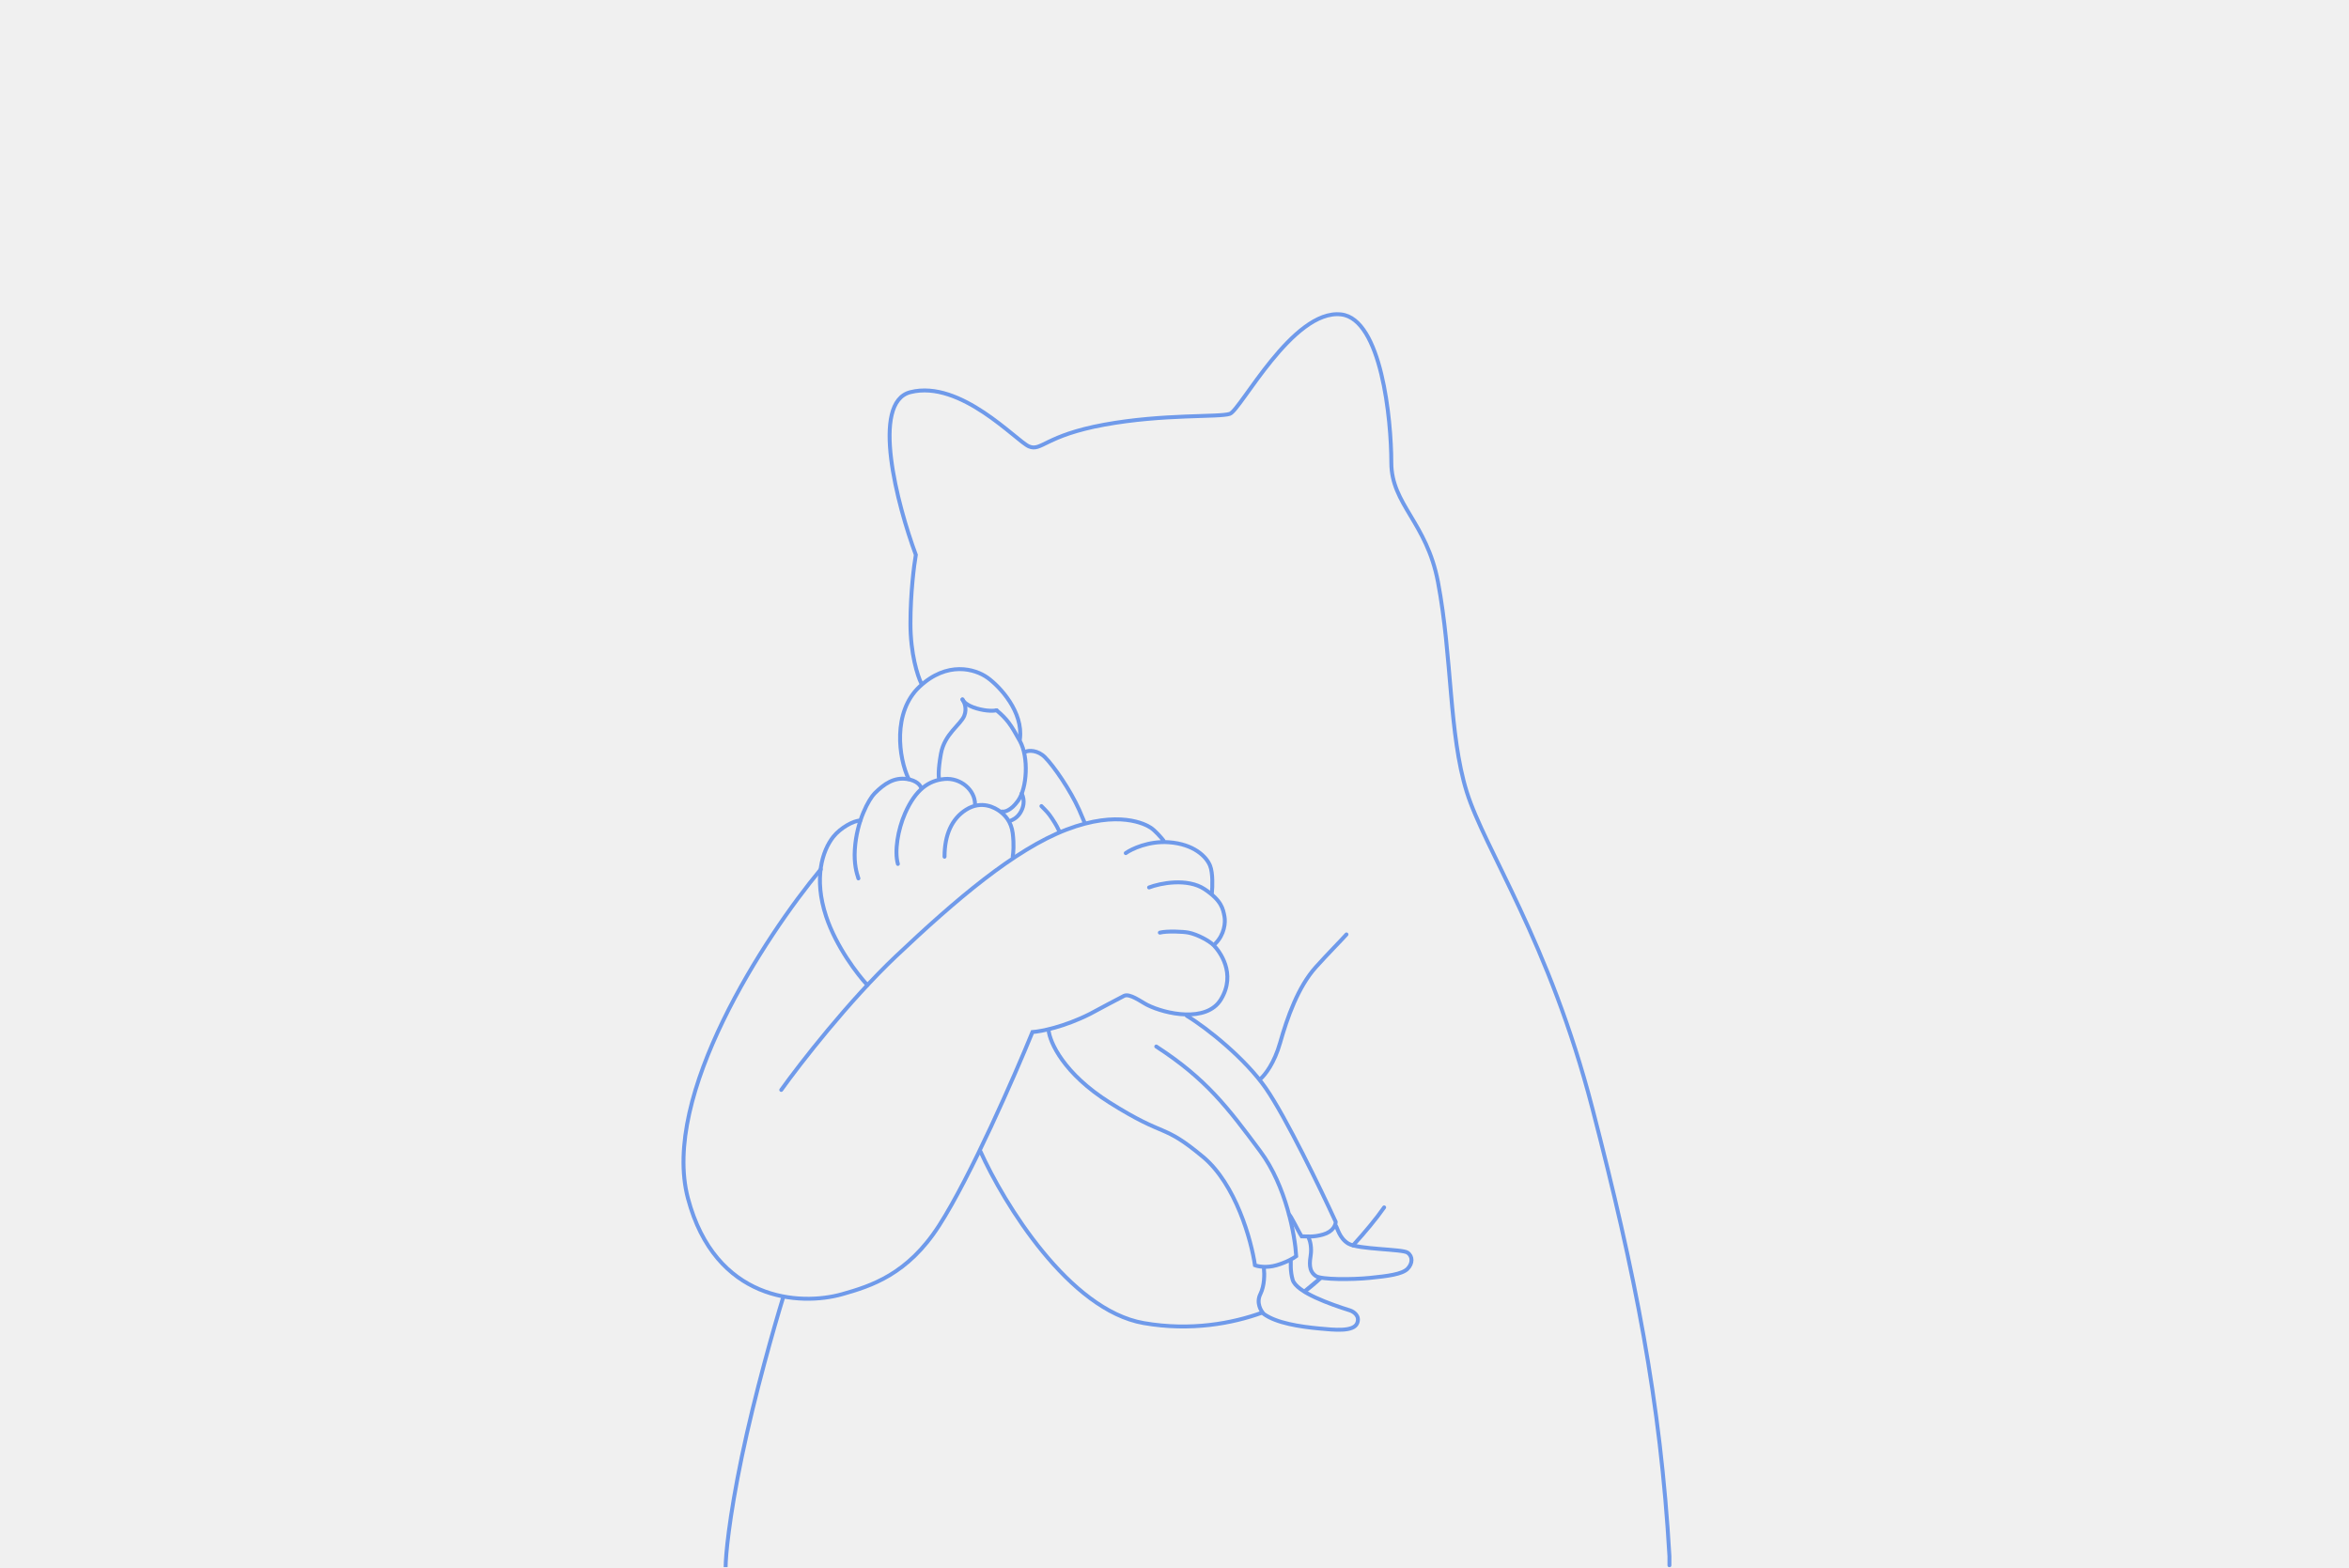
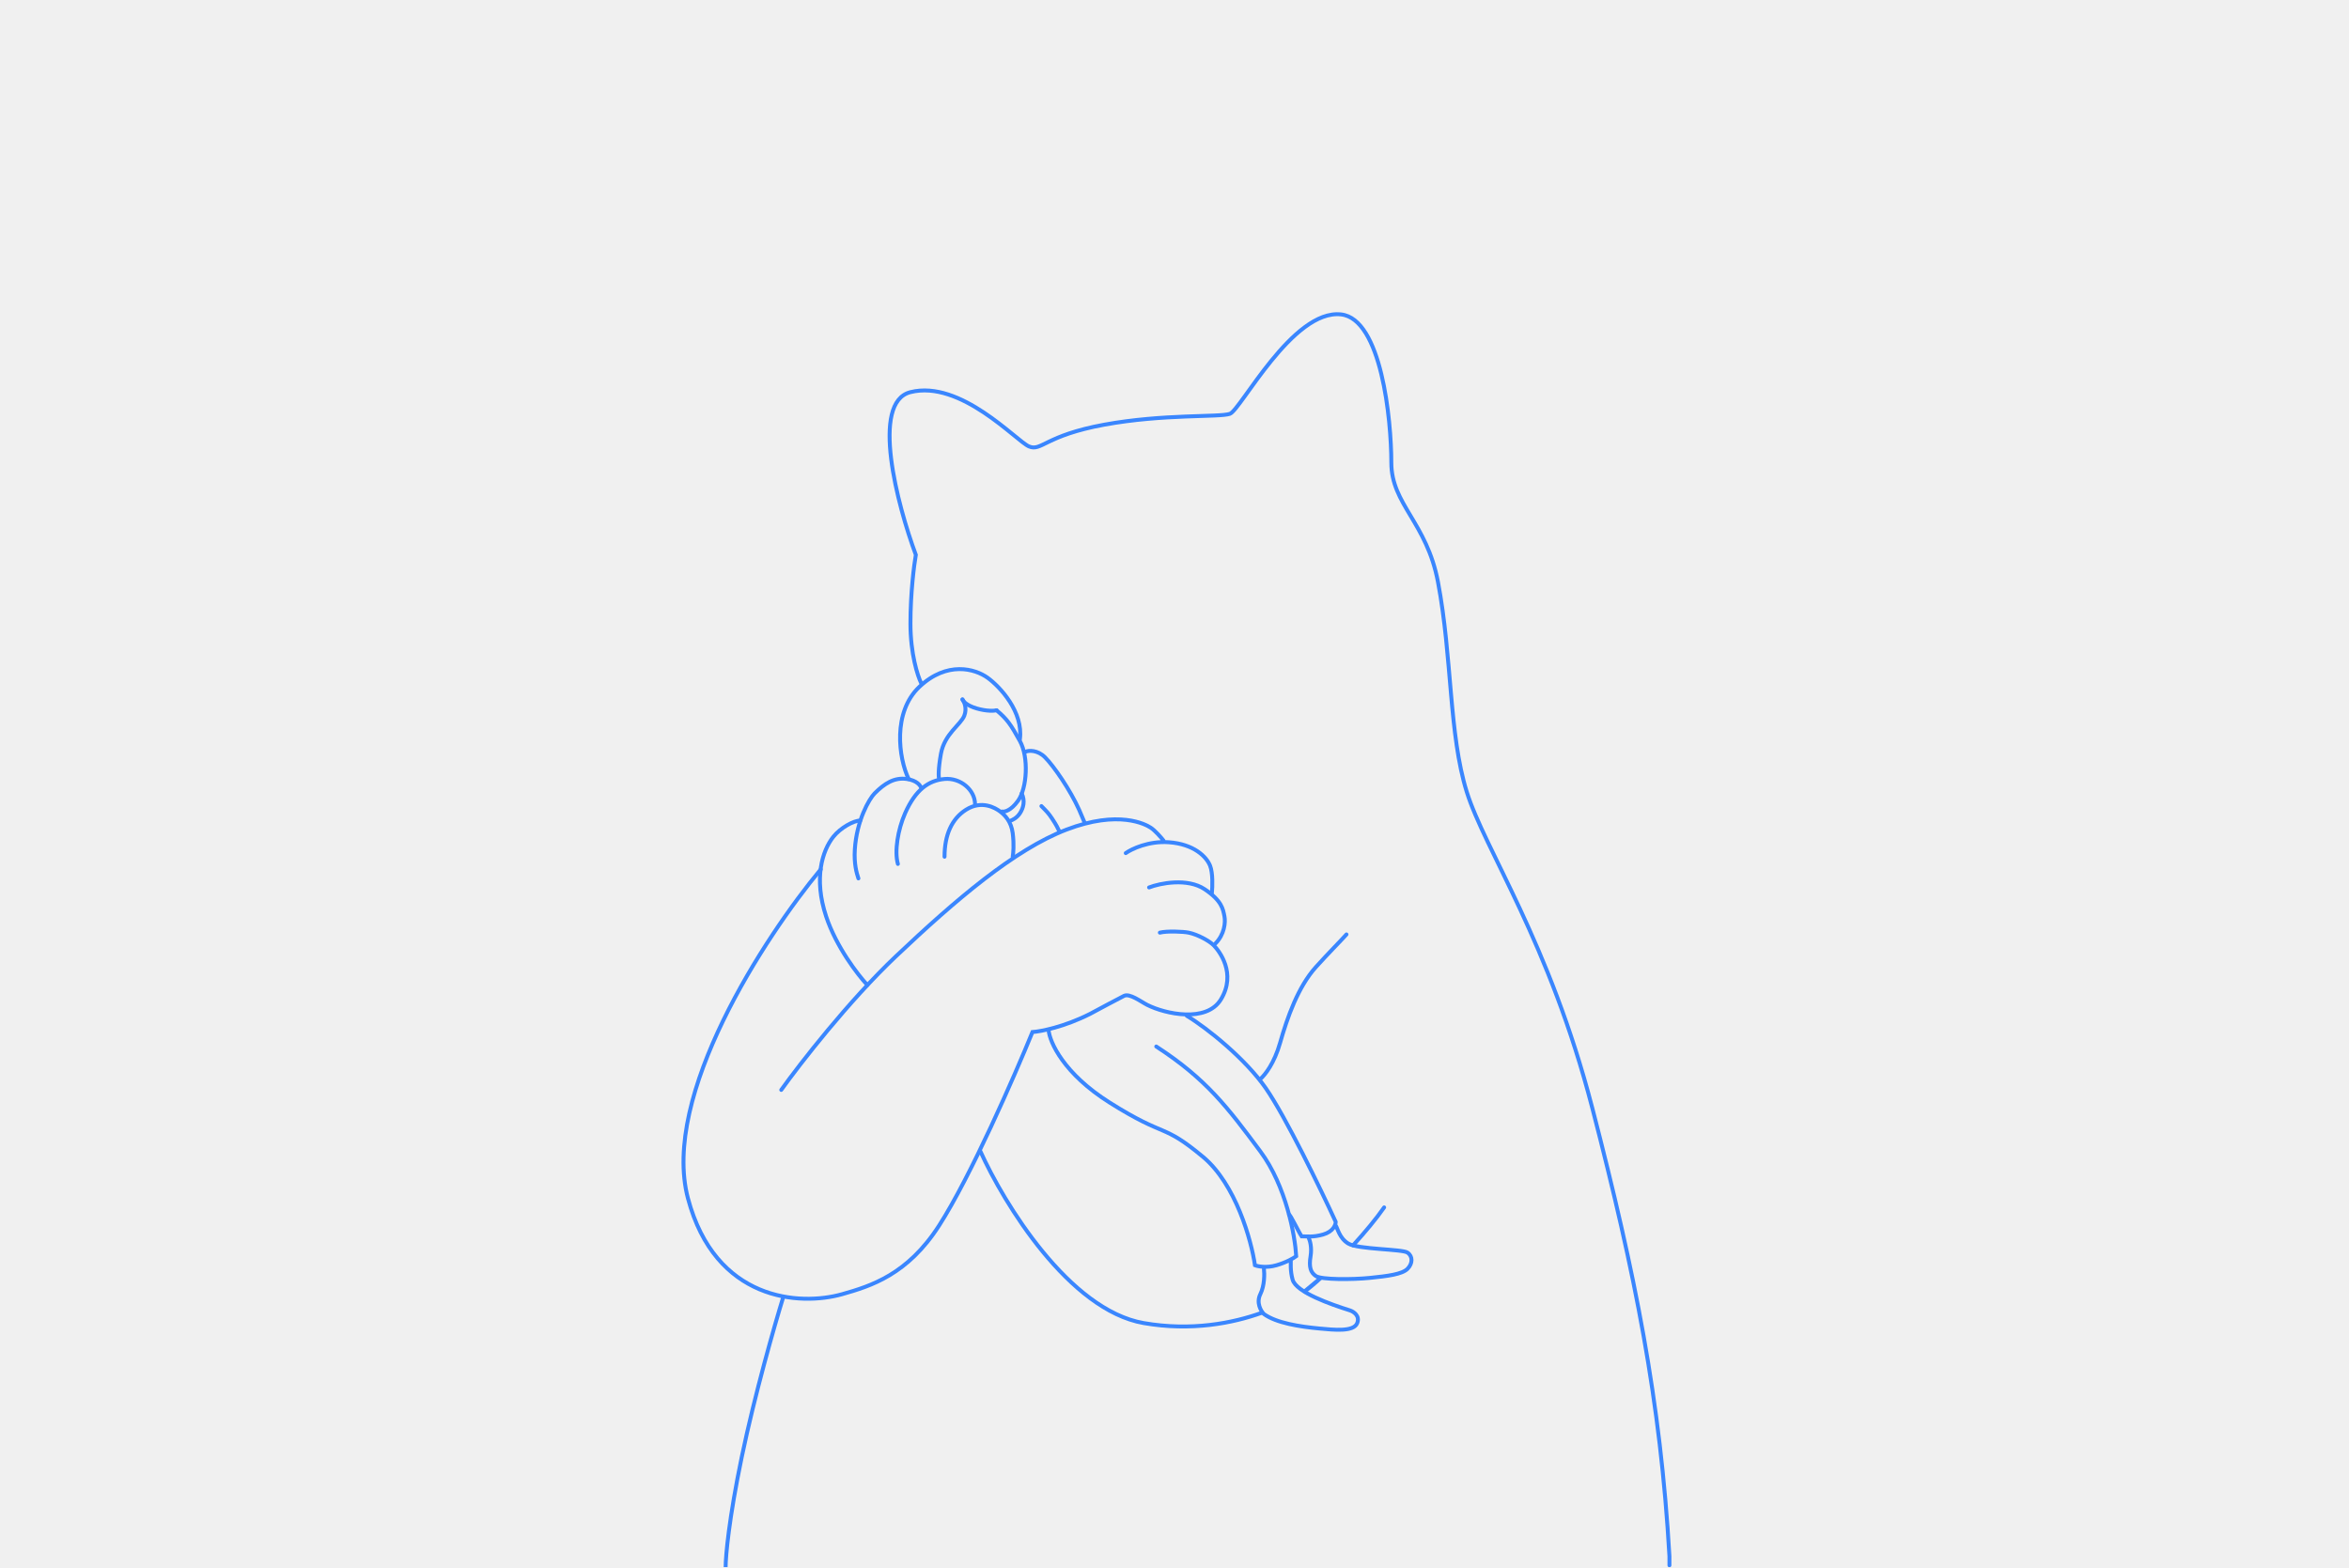
<svg xmlns="http://www.w3.org/2000/svg" width="598" height="399" viewBox="0 0 598 399" fill="none">
  <g clip-path="url(#clip0_182_856)">
-     <path d="M261.012 191.432C261.926 190.971 264.21 190.971 266.037 192.812C268.321 195.113 272.432 201.097 274.716 206.159L276.086 209.381M265.123 205.239C266.494 206.619 266.95 207.08 267.864 208.46C269.011 210.193 269.234 210.762 269.691 211.682" stroke="#6F9AEA" stroke-linecap="round" />
-     <path d="M260.099 202.018C261.012 203.859 260.555 205.7 259.642 207.08C258.782 208.38 257.662 208.768 257.358 208.921" stroke="#6F9AEA" stroke-linecap="round" />
-     <path d="M199.345 330.424C197.214 337.327 192.128 355.093 188.839 370.925C185.55 386.757 184.728 396.238 184.728 399" stroke="#6F9AEA" stroke-linecap="round" />
-     <path d="M208.938 221.347C194.778 238.376 168.193 278.969 175.136 305.11C182.079 331.252 203.609 332.571 214.42 329.503C221.728 327.429 231.047 324.533 239.086 312.014C247.126 299.495 258.272 273.967 262.839 262.768C264.971 262.615 270.879 261.48 277.457 258.166C279.741 256.939 284.674 254.3 286.136 253.564C287.597 252.827 290.437 255.04 292.074 255.865C296.642 258.166 307.148 260.467 310.802 254.484C314.872 247.821 310.346 242.057 308.975 240.677C307.858 239.551 304.864 237.915 302.58 237.455C301.23 237.183 297.099 236.995 295.272 237.455" stroke="#6F9AEA" stroke-linecap="round" />
-     <path d="M198.889 277.497C203.609 270.9 216.064 254.853 228.123 243.439C243.197 229.171 258.271 216.285 271.518 211.222C284.765 206.159 291.617 209.841 292.987 210.762C294.084 211.498 295.576 213.217 296.185 213.984M286.592 217.205C288.115 216.131 292.439 214.076 297.555 214.444C303.95 214.904 307.148 218.126 308.062 220.427C308.792 222.268 308.671 225.797 308.518 227.331" stroke="#6F9AEA" stroke-linecap="round" />
-     <path d="M292.531 225.95C295.272 224.876 302.306 223.465 306.691 226.41C311.076 229.356 311.351 231.473 311.716 233.314C312.02 234.848 311.716 237.916 309.432 240.217" stroke="#6F9AEA" stroke-linecap="round" />
-     <path d="M234.519 173.943C233.605 172.102 231.778 166.487 231.778 158.755C231.778 151.023 232.692 143.874 233.148 141.266C228.428 128.532 221.546 102.421 231.778 99.844C244.568 96.622 258.729 112.27 261.926 113.651C265.124 115.032 266.037 110.89 281.111 108.128C296.186 105.367 310.346 106.287 313.087 105.367C315.828 104.446 329.074 78.673 341.408 80.053C351.65 81.2 354.198 106.748 354.198 117.793C354.198 128.419 363.203 132.981 366.074 148.169C369.729 167.499 368.815 186.83 373.383 201.557C377.951 216.285 394.395 239.757 405.358 282.099C416.321 324.441 422.716 356.658 425 396.239V398.54M249.593 293.145C255.531 306.338 272.158 333.554 291.161 336.868C303.204 338.968 313.804 336.927 321.309 334.213M352.371 307.412C350.365 310.299 347.489 313.752 344.453 317.077M320.852 274.735C322.07 273.661 324.415 270.685 325.877 265.53C327.704 259.087 330.445 251.263 335.013 246.2C338.21 242.656 341.408 239.45 342.778 237.916M331.815 329.044C333.005 328.221 334.593 326.89 336.383 325.24L331.815 329.044Z" stroke="#6F9AEA" stroke-linecap="round" />
-     <path d="M218.988 208.921C217.313 208.921 213.963 210.762 212.136 213.063C209.326 216.603 207.111 223.649 210.309 233.314C212.867 241.046 218.379 248.195 220.815 250.803" stroke="#6F9AEA" stroke-linecap="round" />
-     <path d="M234.518 200.637C234.366 200.023 233.422 198.704 230.864 198.336C227.667 197.875 225.165 199.476 222.642 202.017C221.271 203.398 218.075 208.921 217.618 216.285C217.389 219.96 218.074 222.268 218.531 223.649M228.58 219.967C227.667 216.745 228.58 211.222 230.407 207.08C233.083 201.014 236.437 198.704 240.457 198.336C244.477 197.967 248.222 201.097 248.222 204.779M240.457 218.126C240.457 212.603 242.284 208.461 245.938 206.16C249.926 203.648 253.399 205.699 254.617 206.62C255.835 207.54 257.449 209.197 257.815 212.143C258.18 215.088 257.967 217.205 257.815 218.126" stroke="#6F9AEA" stroke-linecap="round" />
-     <path d="M231.321 198.336C228.732 192.966 227.209 181.307 234.061 174.864C241.114 168.231 248.222 170.261 251.419 172.563C254.617 174.864 260.555 181.307 259.641 188.211M266.95 262.309C267.255 265.378 270.787 273.355 282.481 280.719C297.098 289.924 295.728 285.782 306.234 294.526C314.639 301.522 318.567 315.851 319.481 322.141C320.242 322.448 322.405 322.877 324.963 322.141C327.521 321.404 329.378 320.3 329.987 319.84C329.683 314.623 327.429 301.982 320.851 293.146C312.629 282.1 307.148 274.736 294.358 266.452M321.765 323.061C321.917 324.289 321.948 327.295 320.851 329.505C319.755 331.714 321.004 333.8 321.765 334.567C324.963 336.868 330.901 337.789 335.926 338.249C339.565 338.582 344.605 339.17 345.518 336.868C346.249 335.027 344.605 333.954 343.691 333.647C338.819 332.113 329.987 329.044 329.074 325.823C328.434 323.566 328.617 321.597 328.617 320.676" stroke="#6F9AEA" stroke-linecap="round" />
-     <path d="M245.024 178.085C245.481 178.699 246.212 180.386 245.481 182.227C244.568 184.528 240.457 186.83 239.543 191.892C238.812 195.942 238.934 197.875 239.086 198.336" stroke="#6F9AEA" stroke-linecap="round" />
-     <path d="M255.074 206.619C255.683 206.773 257.358 206.435 259.185 203.858C261.469 200.636 261.926 192.812 259.642 188.67C257.358 184.528 256.444 183.147 253.704 180.846" stroke="#6F9AEA" stroke-linecap="round" />
-     <path d="M245.024 178.085C245.177 178.545 246.121 179.65 248.679 180.386C251.237 181.123 253.094 181 253.703 180.846" stroke="#6F9AEA" stroke-linecap="round" />
-     <path d="M302.124 258.627C307.453 261.849 317.106 269.673 322.222 277.037C327.338 284.4 336.231 302.81 340.037 311.094C340.037 311.861 339.398 313.58 336.84 314.316C334.282 315.052 332.728 314.776 331.358 314.776C330.445 313.396 328.526 309.253 328.161 309.253M333.185 315.237C333.49 315.85 334.007 317.63 333.642 319.839C333.185 322.6 333.642 323.981 335.012 324.902C336.383 325.822 344.148 325.822 348.716 325.362C353.284 324.902 356.938 324.441 358.309 323.061C359.679 321.68 359.679 319.839 358.309 318.918C356.938 317.998 345.743 318.133 343.235 316.617C340.951 315.237 340.494 312.628 340.037 312.015" stroke="#6F9AEA" stroke-linecap="round" />
+     <path d="M261.012 191.432C261.926 190.971 264.21 190.971 266.037 192.812C268.321 195.113 272.432 201.097 274.716 206.159L276.086 209.381M265.123 205.239C266.494 206.619 266.95 207.08 267.864 208.46C269.011 210.193 269.234 210.762 269.691 211.682" stroke="#3A86FE" stroke-linecap="round" />
+     <path d="M260.099 202.018C261.012 203.859 260.555 205.7 259.642 207.08C258.782 208.38 257.662 208.768 257.358 208.921" stroke="#3A86FE" stroke-linecap="round" />
+     <path d="M199.345 330.424C197.214 337.327 192.128 355.093 188.839 370.925C185.55 386.757 184.728 396.238 184.728 399" stroke="#3A86FE" stroke-linecap="round" />
+     <path d="M208.938 221.347C194.778 238.376 168.193 278.969 175.136 305.11C182.079 331.252 203.609 332.571 214.42 329.503C221.728 327.429 231.047 324.533 239.086 312.014C247.126 299.495 258.272 273.967 262.839 262.768C264.971 262.615 270.879 261.48 277.457 258.166C279.741 256.939 284.674 254.3 286.136 253.564C287.597 252.827 290.437 255.04 292.074 255.865C296.642 258.166 307.148 260.467 310.802 254.484C314.872 247.821 310.346 242.057 308.975 240.677C307.858 239.551 304.864 237.915 302.58 237.455C301.23 237.183 297.099 236.995 295.272 237.455" stroke="#3A86FE" stroke-linecap="round" />
+     <path d="M198.889 277.497C203.609 270.9 216.064 254.853 228.123 243.439C243.197 229.171 258.271 216.285 271.518 211.222C284.765 206.159 291.617 209.841 292.987 210.762C294.084 211.498 295.576 213.217 296.185 213.984M286.592 217.205C288.115 216.131 292.439 214.076 297.555 214.444C303.95 214.904 307.148 218.126 308.062 220.427C308.792 222.268 308.671 225.797 308.518 227.331" stroke="#3A86FE" stroke-linecap="round" />
+     <path d="M292.531 225.95C295.272 224.876 302.306 223.465 306.691 226.41C311.076 229.356 311.351 231.473 311.716 233.314C312.02 234.848 311.716 237.916 309.432 240.217" stroke="#3A86FE" stroke-linecap="round" />
+     <path d="M234.519 173.943C233.605 172.102 231.778 166.487 231.778 158.755C231.778 151.023 232.692 143.874 233.148 141.266C228.428 128.532 221.546 102.421 231.778 99.844C244.568 96.622 258.729 112.27 261.926 113.651C265.124 115.032 266.037 110.89 281.111 108.128C296.186 105.367 310.346 106.287 313.087 105.367C315.828 104.446 329.074 78.673 341.408 80.053C351.65 81.2 354.198 106.748 354.198 117.793C354.198 128.419 363.203 132.981 366.074 148.169C369.729 167.499 368.815 186.83 373.383 201.557C377.951 216.285 394.395 239.757 405.358 282.099C416.321 324.441 422.716 356.658 425 396.239V398.54M249.593 293.145C255.531 306.338 272.158 333.554 291.161 336.868C303.204 338.968 313.804 336.927 321.309 334.213M352.371 307.412C350.365 310.299 347.489 313.752 344.453 317.077M320.852 274.735C322.07 273.661 324.415 270.685 325.877 265.53C327.704 259.087 330.445 251.263 335.013 246.2C338.21 242.656 341.408 239.45 342.778 237.916M331.815 329.044C333.005 328.221 334.593 326.89 336.383 325.24L331.815 329.044Z" stroke="#3A86FE" stroke-linecap="round" />
+     <path d="M218.988 208.921C217.313 208.921 213.963 210.762 212.136 213.063C209.326 216.603 207.111 223.649 210.309 233.314C212.867 241.046 218.379 248.195 220.815 250.803" stroke="#3A86FE" stroke-linecap="round" />
+     <path d="M234.518 200.637C234.366 200.023 233.422 198.704 230.864 198.336C227.667 197.875 225.165 199.476 222.642 202.017C221.271 203.398 218.075 208.921 217.618 216.285C217.389 219.96 218.074 222.268 218.531 223.649M228.58 219.967C227.667 216.745 228.58 211.222 230.407 207.08C233.083 201.014 236.437 198.704 240.457 198.336C244.477 197.967 248.222 201.097 248.222 204.779M240.457 218.126C240.457 212.603 242.284 208.461 245.938 206.16C249.926 203.648 253.399 205.699 254.617 206.62C255.835 207.54 257.449 209.197 257.815 212.143C258.18 215.088 257.967 217.205 257.815 218.126" stroke="#3A86FE" stroke-linecap="round" />
+     <path d="M231.321 198.336C228.732 192.966 227.209 181.307 234.061 174.864C241.114 168.231 248.222 170.261 251.419 172.563C254.617 174.864 260.555 181.307 259.641 188.211M266.95 262.309C267.255 265.378 270.787 273.355 282.481 280.719C297.098 289.924 295.728 285.782 306.234 294.526C314.639 301.522 318.567 315.851 319.481 322.141C320.242 322.448 322.405 322.877 324.963 322.141C327.521 321.404 329.378 320.3 329.987 319.84C329.683 314.623 327.429 301.982 320.851 293.146C312.629 282.1 307.148 274.736 294.358 266.452M321.765 323.061C321.917 324.289 321.948 327.295 320.851 329.505C319.755 331.714 321.004 333.8 321.765 334.567C324.963 336.868 330.901 337.789 335.926 338.249C339.565 338.582 344.605 339.17 345.518 336.868C346.249 335.027 344.605 333.954 343.691 333.647C338.819 332.113 329.987 329.044 329.074 325.823C328.434 323.566 328.617 321.597 328.617 320.676" stroke="#3A86FE" stroke-linecap="round" />
+     <path d="M245.024 178.085C245.481 178.699 246.212 180.386 245.481 182.227C244.568 184.528 240.457 186.83 239.543 191.892C238.812 195.942 238.934 197.875 239.086 198.336" stroke="#3A86FE" stroke-linecap="round" />
+     <path d="M255.074 206.619C255.683 206.773 257.358 206.435 259.185 203.858C261.469 200.636 261.926 192.812 259.642 188.67C257.358 184.528 256.444 183.147 253.704 180.846" stroke="#3A86FE" stroke-linecap="round" />
+     <path d="M245.024 178.085C245.177 178.545 246.121 179.65 248.679 180.386C251.237 181.123 253.094 181 253.703 180.846" stroke="#3A86FE" stroke-linecap="round" />
+     <path d="M302.124 258.627C307.453 261.849 317.106 269.673 322.222 277.037C327.338 284.4 336.231 302.81 340.037 311.094C340.037 311.861 339.398 313.58 336.84 314.316C334.282 315.052 332.728 314.776 331.358 314.776C330.445 313.396 328.526 309.253 328.161 309.253M333.185 315.237C333.49 315.85 334.007 317.63 333.642 319.839C333.185 322.6 333.642 323.981 335.012 324.902C336.383 325.822 344.148 325.822 348.716 325.362C353.284 324.902 356.938 324.441 358.309 323.061C359.679 321.68 359.679 319.839 358.309 318.918C356.938 317.998 345.743 318.133 343.235 316.617C340.951 315.237 340.494 312.628 340.037 312.015" stroke="#3A86FE" stroke-linecap="round" />
  </g>
  <defs>
    <clipPath id="clip0_182_856">
      <rect width="598" height="399" fill="white" />
    </clipPath>
  </defs>
</svg>
